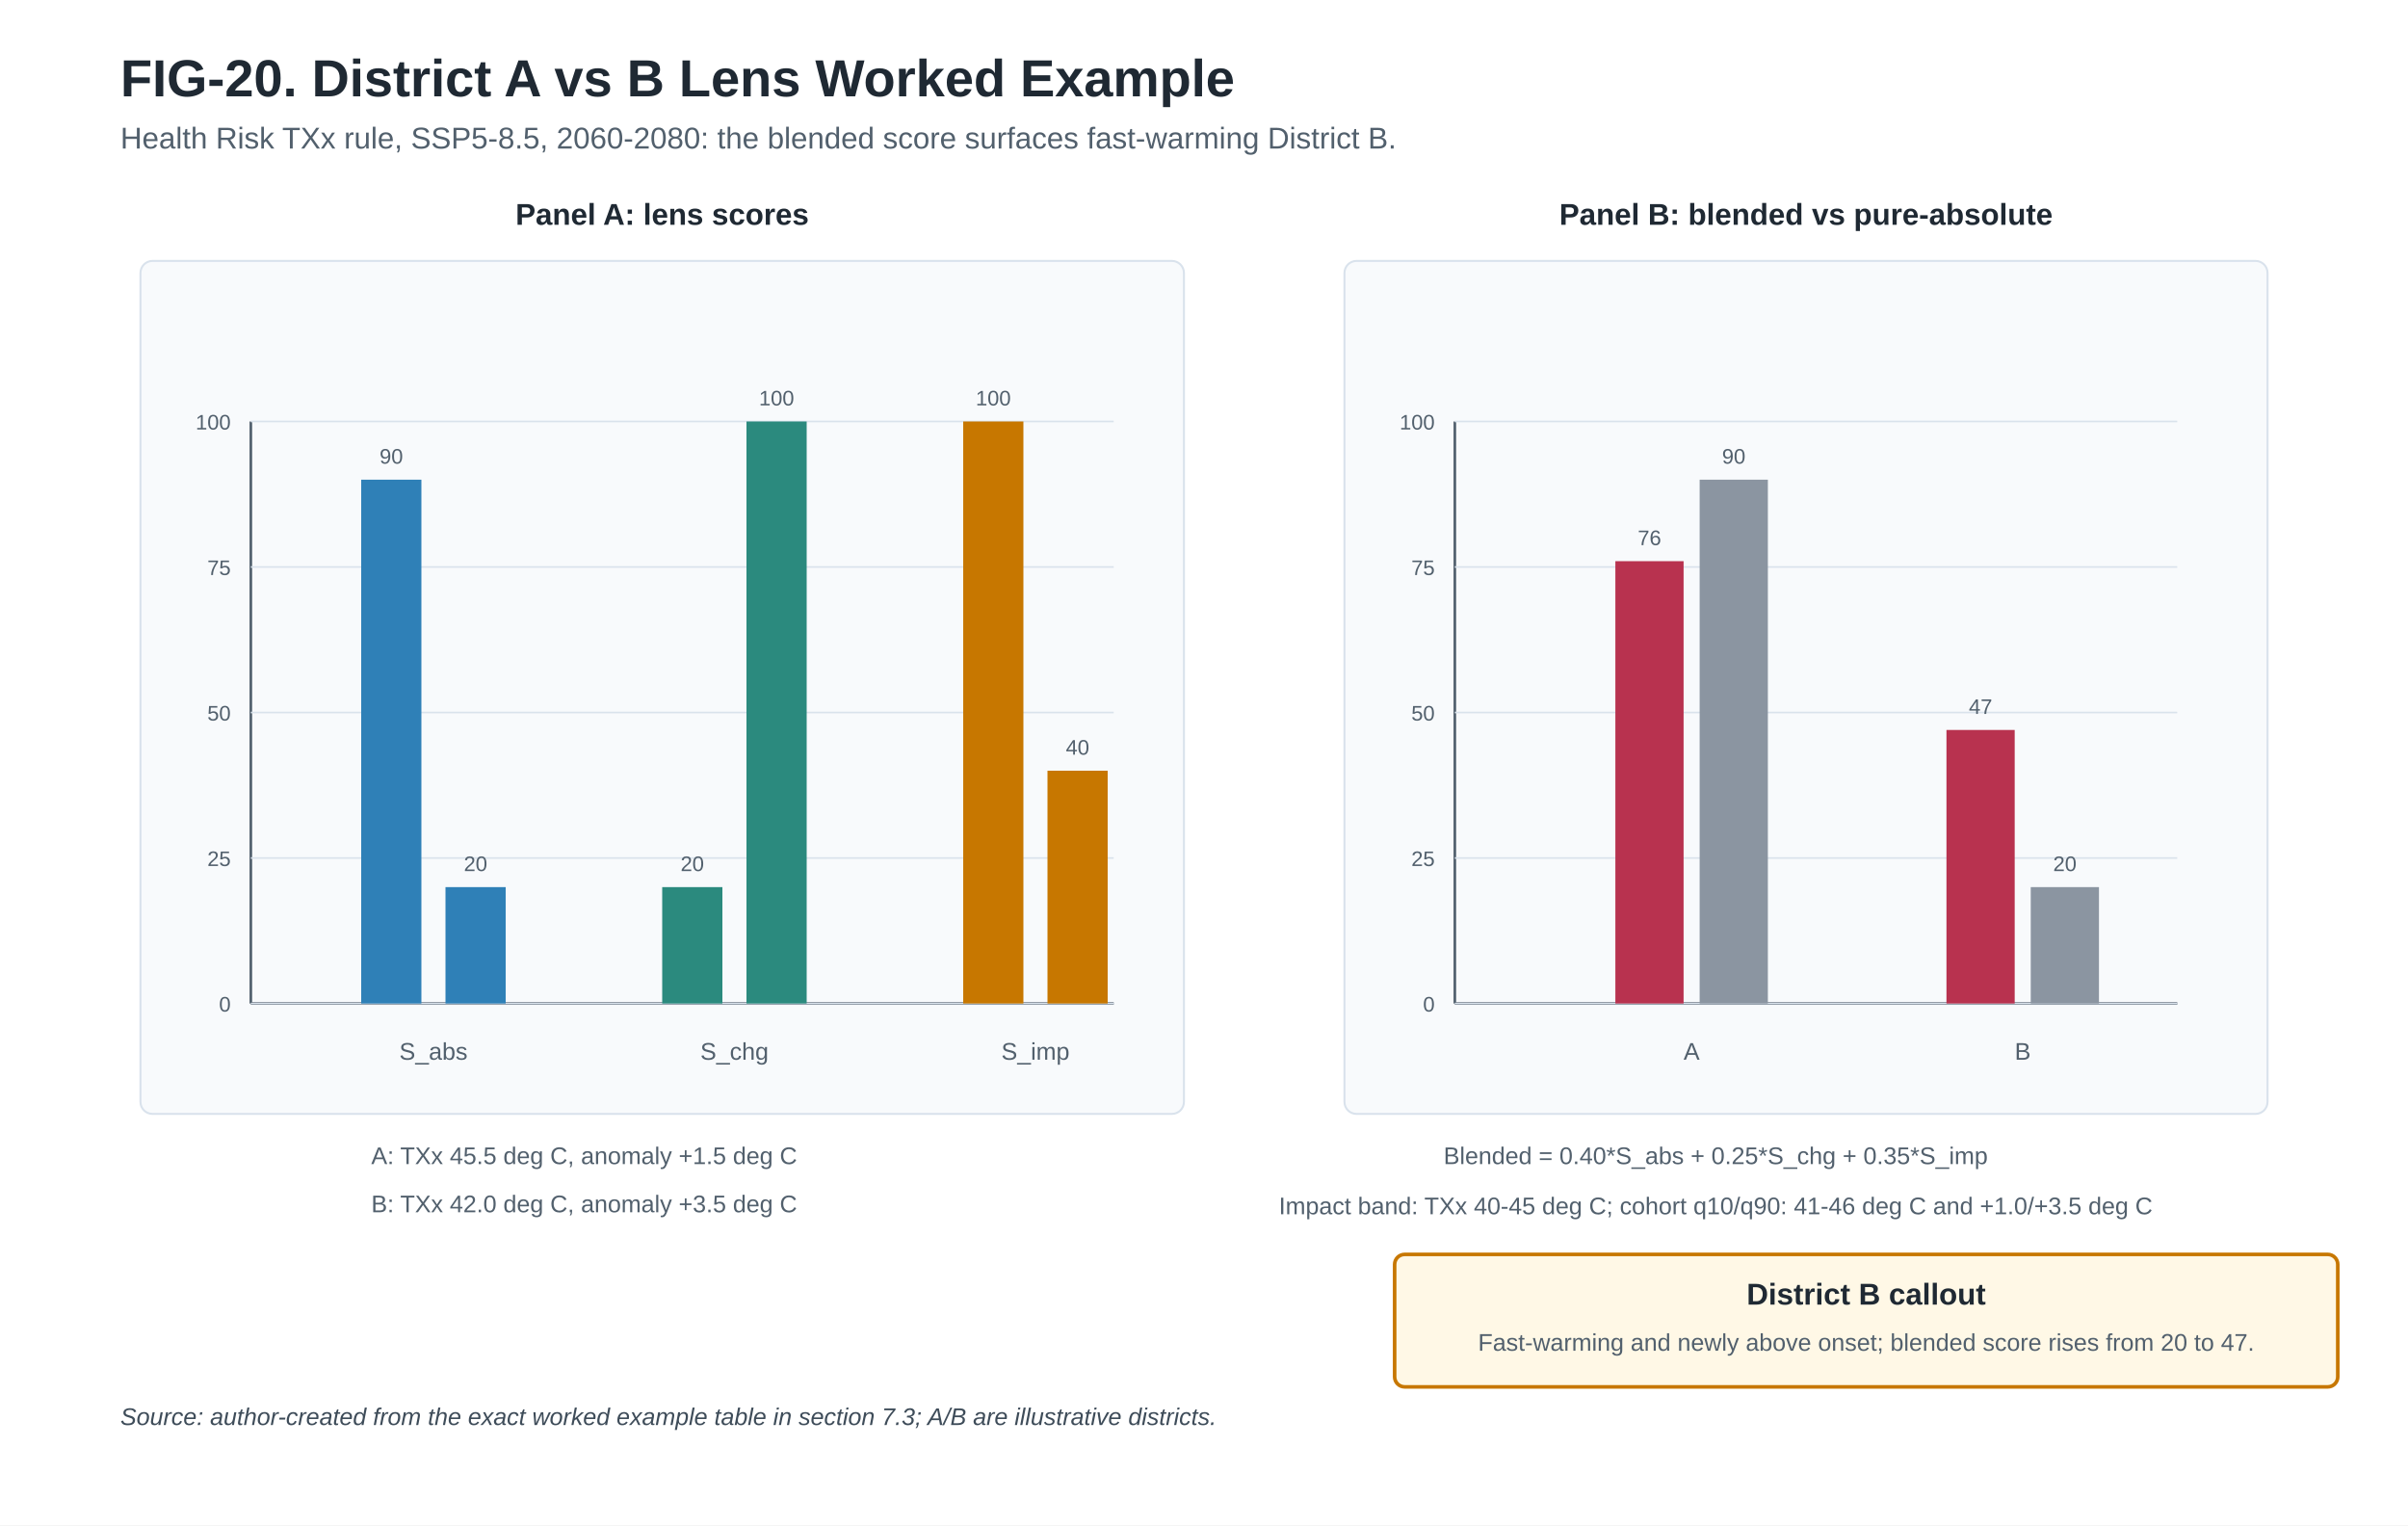
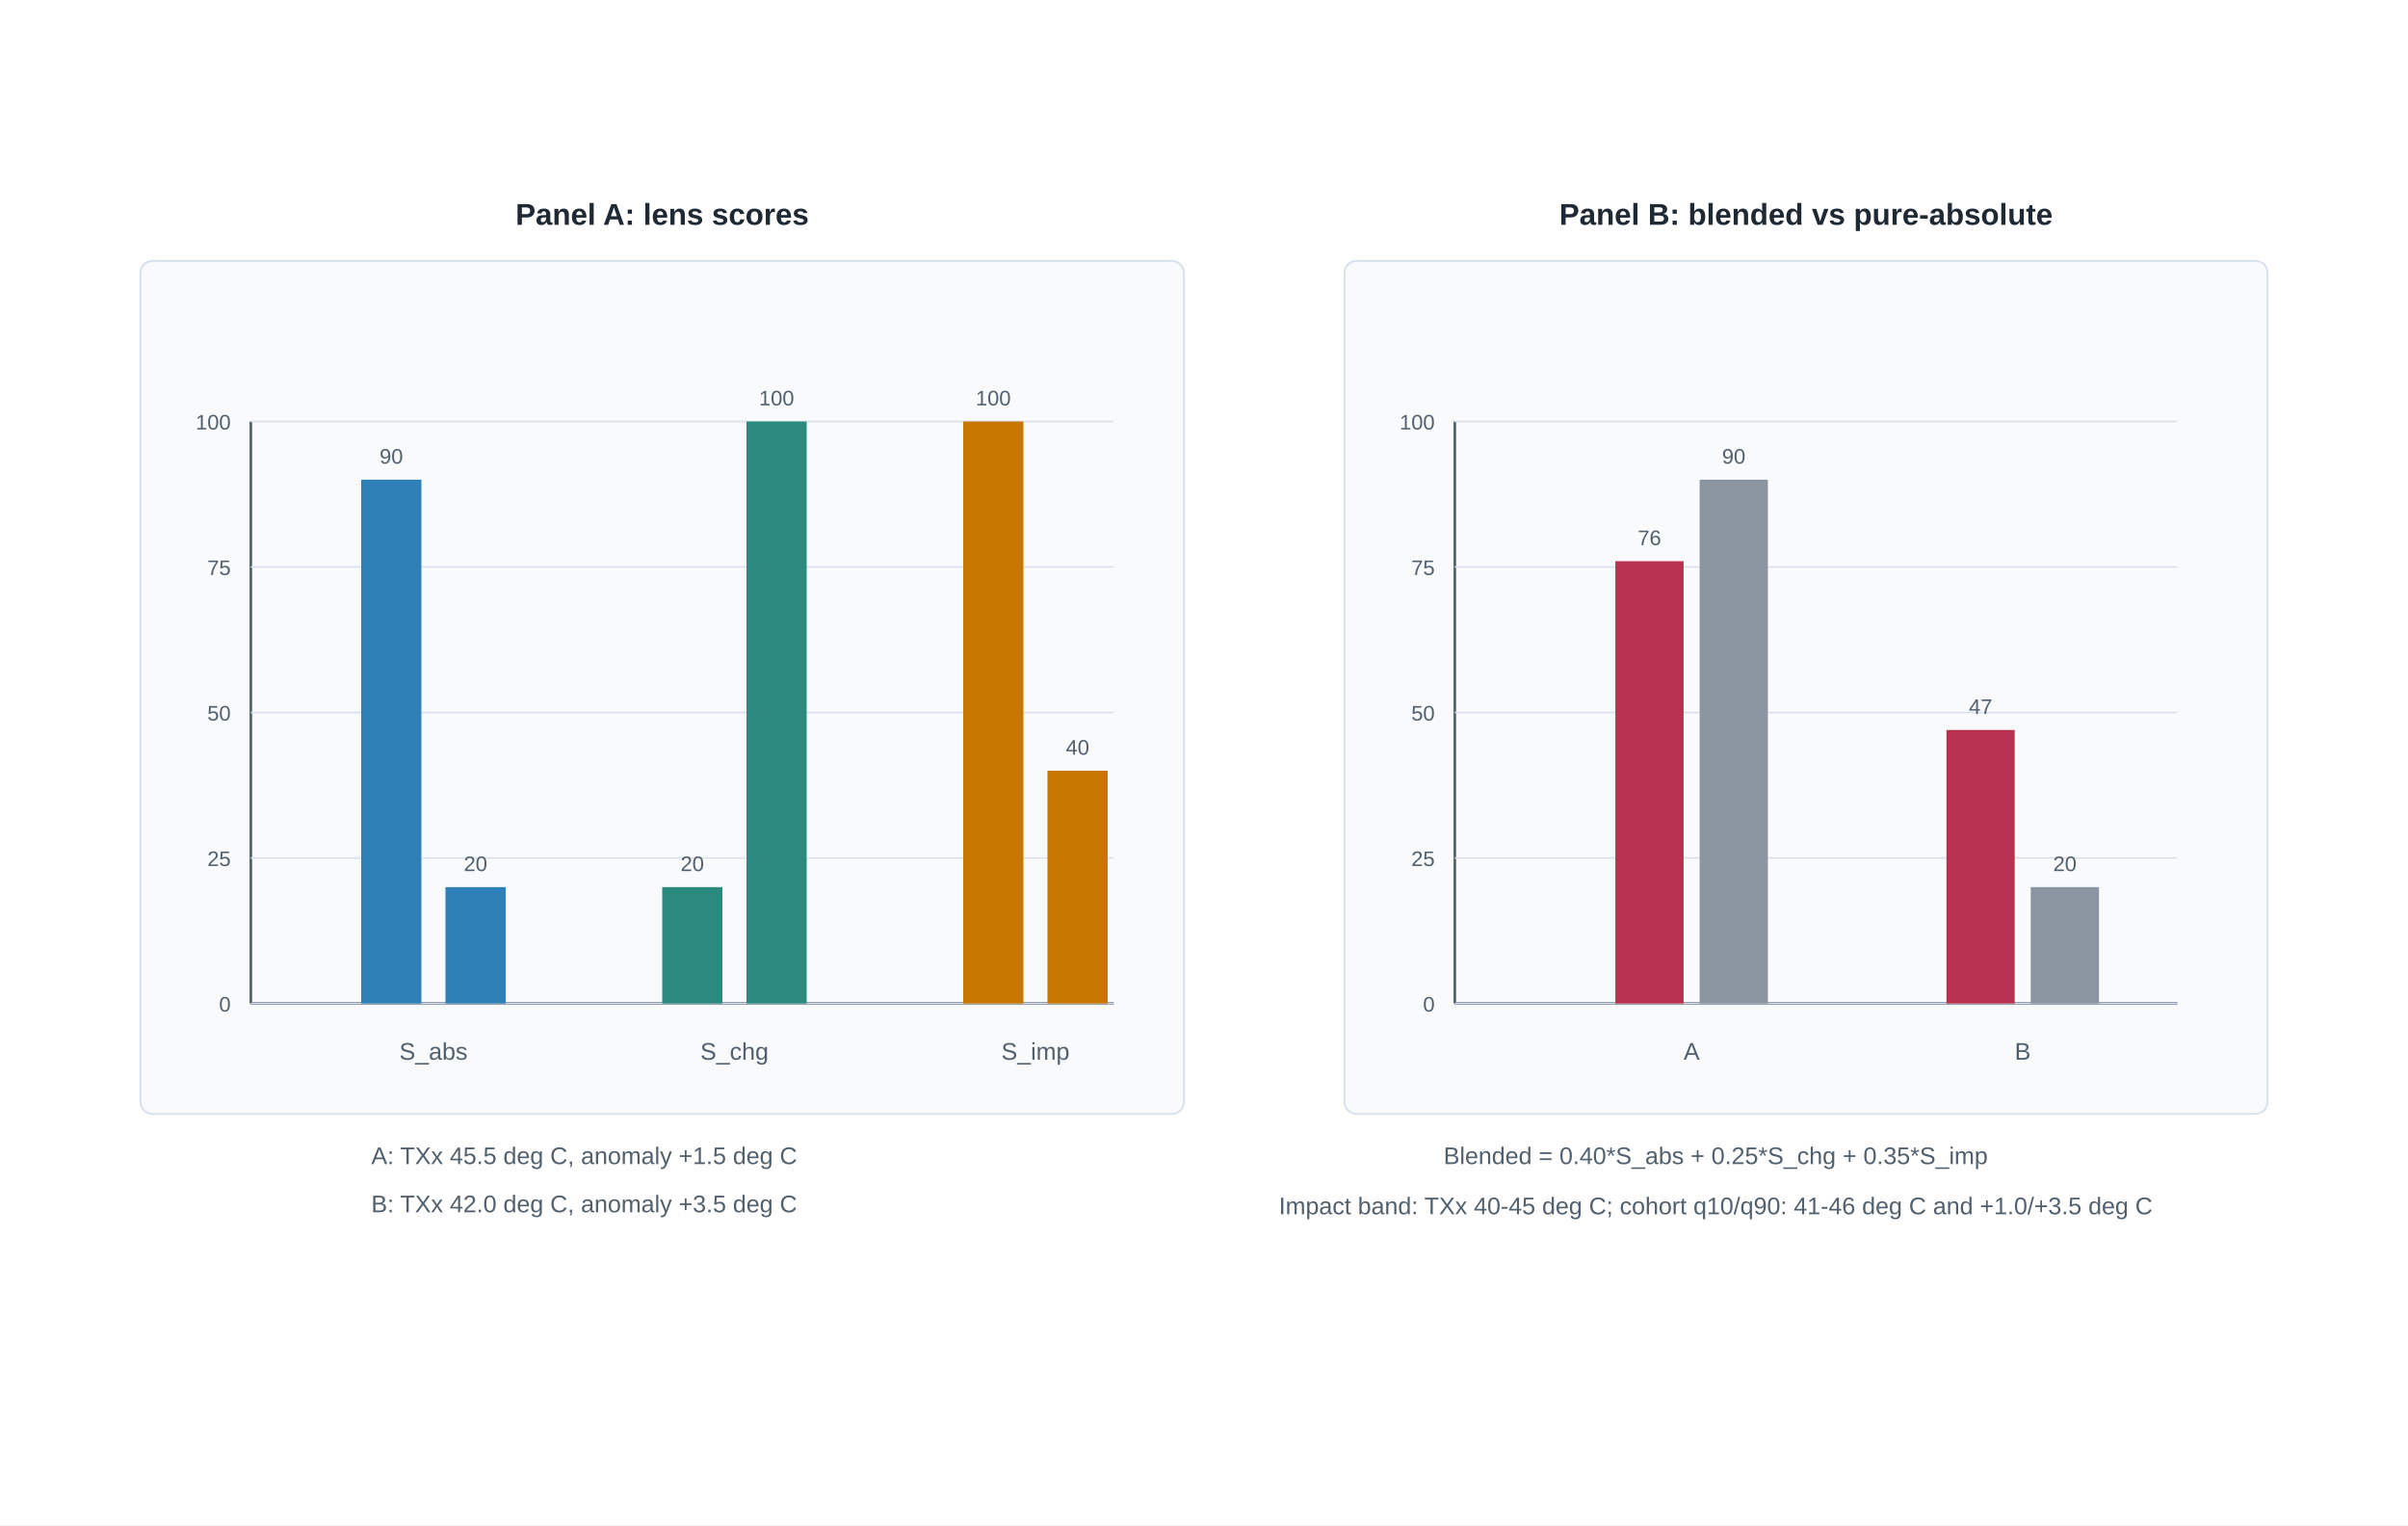
<svg xmlns="http://www.w3.org/2000/svg" width="1200" height="760" viewBox="0 0 1200 760" role="img" aria-labelledby="title desc">
  <style>
text { font-family: Arial, Helvetica, sans-serif; fill: #1f2933; }
.title { font-size: 26px; font-weight: 700; }
.subtitle { font-size: 15px; fill: #52606d; }
.label { font-size: 15px; font-weight: 700; }
.small { font-size: 12px; fill: #52606d; }
.tiny { font-size: 10.5px; fill: #52606d; }
.note { font-size: 12px; fill: #3e4c59; font-style: italic; }
.axis { stroke: #52606d; stroke-width: 1.2; }
.gridline { stroke: #d9e2ec; stroke-width: 1; }
.arrow { stroke: #52606d; stroke-width: 2.0; fill: none; marker-end: url(#arrow); }
</style>
  <defs>
    <marker id="arrow" viewBox="0 0 12 12" refX="10" refY="6" markerWidth="12" markerHeight="12" markerUnits="userSpaceOnUse" orient="auto-start-reverse">
      <path d="M 1 1 L 11 6 L 1 11 z" fill="#52606d" />
    </marker>
  </defs>
  <rect width="1200" height="760" fill="white" />
-   <text x="60.0" y="48.0" class="title" text-anchor="start">FIG-20. District A vs B Lens Worked Example</text>
-   <text x="60.0" y="74.0" class="subtitle" text-anchor="start">Health Risk TXx rule, SSP5-8.5, 2060-2080: the blended score surfaces fast-warming District B.</text>
  <rect x="70" y="130" width="520" height="425" rx="6" fill="#f8fafc" stroke="#d9e2ec" />
  <text x="330.0" y="112.0" class="label" text-anchor="middle">Panel A: lens scores</text>
  <line x1="125" y1="500" x2="555" y2="500" stroke="#52606d" stroke-width="1.3" />
  <line x1="125" y1="210" x2="125" y2="500" stroke="#52606d" stroke-width="1.3" />
  <line x1="125" y1="500.0" x2="555" y2="500.0" stroke="#d9e2ec" stroke-width="0.8" />
  <text x="115.0" y="504.0" class="tiny" text-anchor="end">0</text>
  <line x1="125" y1="427.5" x2="555" y2="427.5" stroke="#d9e2ec" stroke-width="0.8" />
  <text x="115.0" y="431.5" class="tiny" text-anchor="end">25</text>
  <line x1="125" y1="355.0" x2="555" y2="355.0" stroke="#d9e2ec" stroke-width="0.8" />
  <text x="115.0" y="359.0" class="tiny" text-anchor="end">50</text>
  <line x1="125" y1="282.5" x2="555" y2="282.5" stroke="#d9e2ec" stroke-width="0.8" />
  <text x="115.0" y="286.5" class="tiny" text-anchor="end">75</text>
  <line x1="125" y1="210.0" x2="555" y2="210.0" stroke="#d9e2ec" stroke-width="0.8" />
  <text x="115.0" y="214.0" class="tiny" text-anchor="end">100</text>
  <rect x="180" y="239.0" width="30" height="261.0" fill="#2f80b7" />
  <text x="195.0" y="231.0" class="tiny" text-anchor="middle">90</text>
  <rect x="330" y="442.0" width="30" height="58.0" fill="#2b8a7e" />
  <text x="345.0" y="434.0" class="tiny" text-anchor="middle">20</text>
  <rect x="480" y="210.0" width="30" height="290.0" fill="#c77700" />
  <text x="495.0" y="202.0" class="tiny" text-anchor="middle">100</text>
  <rect x="222" y="442.0" width="30" height="58.0" fill="#2f80b7" />
  <text x="237.0" y="434.0" class="tiny" text-anchor="middle">20</text>
  <rect x="372" y="210.0" width="30" height="290.0" fill="#2b8a7e" />
  <text x="387.0" y="202.0" class="tiny" text-anchor="middle">100</text>
  <rect x="522" y="384.0" width="30" height="116.0" fill="#c77700" />
  <text x="537.0" y="376.0" class="tiny" text-anchor="middle">40</text>
  <text x="216.0" y="528.0" class="small" text-anchor="middle">S_abs</text>
  <text x="366.0" y="528.0" class="small" text-anchor="middle">S_chg</text>
  <text x="516.0" y="528.0" class="small" text-anchor="middle">S_imp</text>
  <text x="185.0" y="580.0" class="small" text-anchor="start">A: TXx 45.5 deg C, anomaly +1.5 deg C</text>
  <text x="185.0" y="604.0" class="small" text-anchor="start">B: TXx 42.0 deg C, anomaly +3.5 deg C</text>
  <rect x="670" y="130" width="460" height="425" rx="6" fill="#f8fafc" stroke="#d9e2ec" />
  <text x="900.0" y="112.0" class="label" text-anchor="middle">Panel B: blended vs pure-absolute</text>
  <line x1="725" y1="500" x2="1085" y2="500" stroke="#52606d" stroke-width="1.3" />
  <line x1="725" y1="210" x2="725" y2="500" stroke="#52606d" stroke-width="1.3" />
  <line x1="725" y1="500.0" x2="1085" y2="500.0" stroke="#d9e2ec" stroke-width="0.8" />
  <text x="715.0" y="504.0" class="tiny" text-anchor="end">0</text>
  <line x1="725" y1="427.5" x2="1085" y2="427.5" stroke="#d9e2ec" stroke-width="0.8" />
  <text x="715.0" y="431.5" class="tiny" text-anchor="end">25</text>
  <line x1="725" y1="355.0" x2="1085" y2="355.0" stroke="#d9e2ec" stroke-width="0.8" />
  <text x="715.0" y="359.0" class="tiny" text-anchor="end">50</text>
  <line x1="725" y1="282.5" x2="1085" y2="282.5" stroke="#d9e2ec" stroke-width="0.8" />
  <text x="715.0" y="286.5" class="tiny" text-anchor="end">75</text>
  <line x1="725" y1="210.0" x2="1085" y2="210.0" stroke="#d9e2ec" stroke-width="0.8" />
  <text x="715.0" y="214.0" class="tiny" text-anchor="end">100</text>
  <rect x="805" y="279.6" width="34" height="220.4" fill="#b8324f" />
  <text x="822.0" y="271.6" class="tiny" text-anchor="middle">76</text>
  <rect x="847" y="239.0" width="34" height="261.0" fill="#8b95a1" />
  <text x="864.0" y="231.0" class="tiny" text-anchor="middle">90</text>
  <text x="843.0" y="528.0" class="small" text-anchor="middle">A</text>
  <rect x="970" y="363.7" width="34" height="136.3" fill="#b8324f" />
  <text x="987.0" y="355.7" class="tiny" text-anchor="middle">47</text>
  <rect x="1012" y="442.0" width="34" height="58.0" fill="#8b95a1" />
  <text x="1029.0" y="434.0" class="tiny" text-anchor="middle">20</text>
  <text x="1008.0" y="528.0" class="small" text-anchor="middle">B</text>
  <text x="855.0" y="580.0" class="small" text-anchor="middle">Blended = 0.40*S_abs + 0.25*S_chg + 0.35*S_imp</text>
  <text x="855.0" y="605.0" class="small" text-anchor="middle">Impact band: TXx 40-45 deg C; cohort q10/q90: 41-46 deg C and +1.0/+3.5 deg C</text>
-   <rect x="695" y="625" width="470" height="66" rx="5" fill="#fff8e6" stroke="#c77700" stroke-width="1.8" class="flow-box" />
-   <text x="930.0" y="650.0" class="label" text-anchor="middle" data-box="695,625,470,66">District B callout</text>
-   <text x="930.0" y="673.0" class="small" text-anchor="middle" data-box="695,625,470,66">Fast-warming and newly above onset; blended score rises from 20 to 47.</text>
-   <text x="60.0" y="710.0" class="note" text-anchor="start">Source: author-created from the exact worked example table in section 7.3; A/B are illustrative districts.</text>
</svg>
